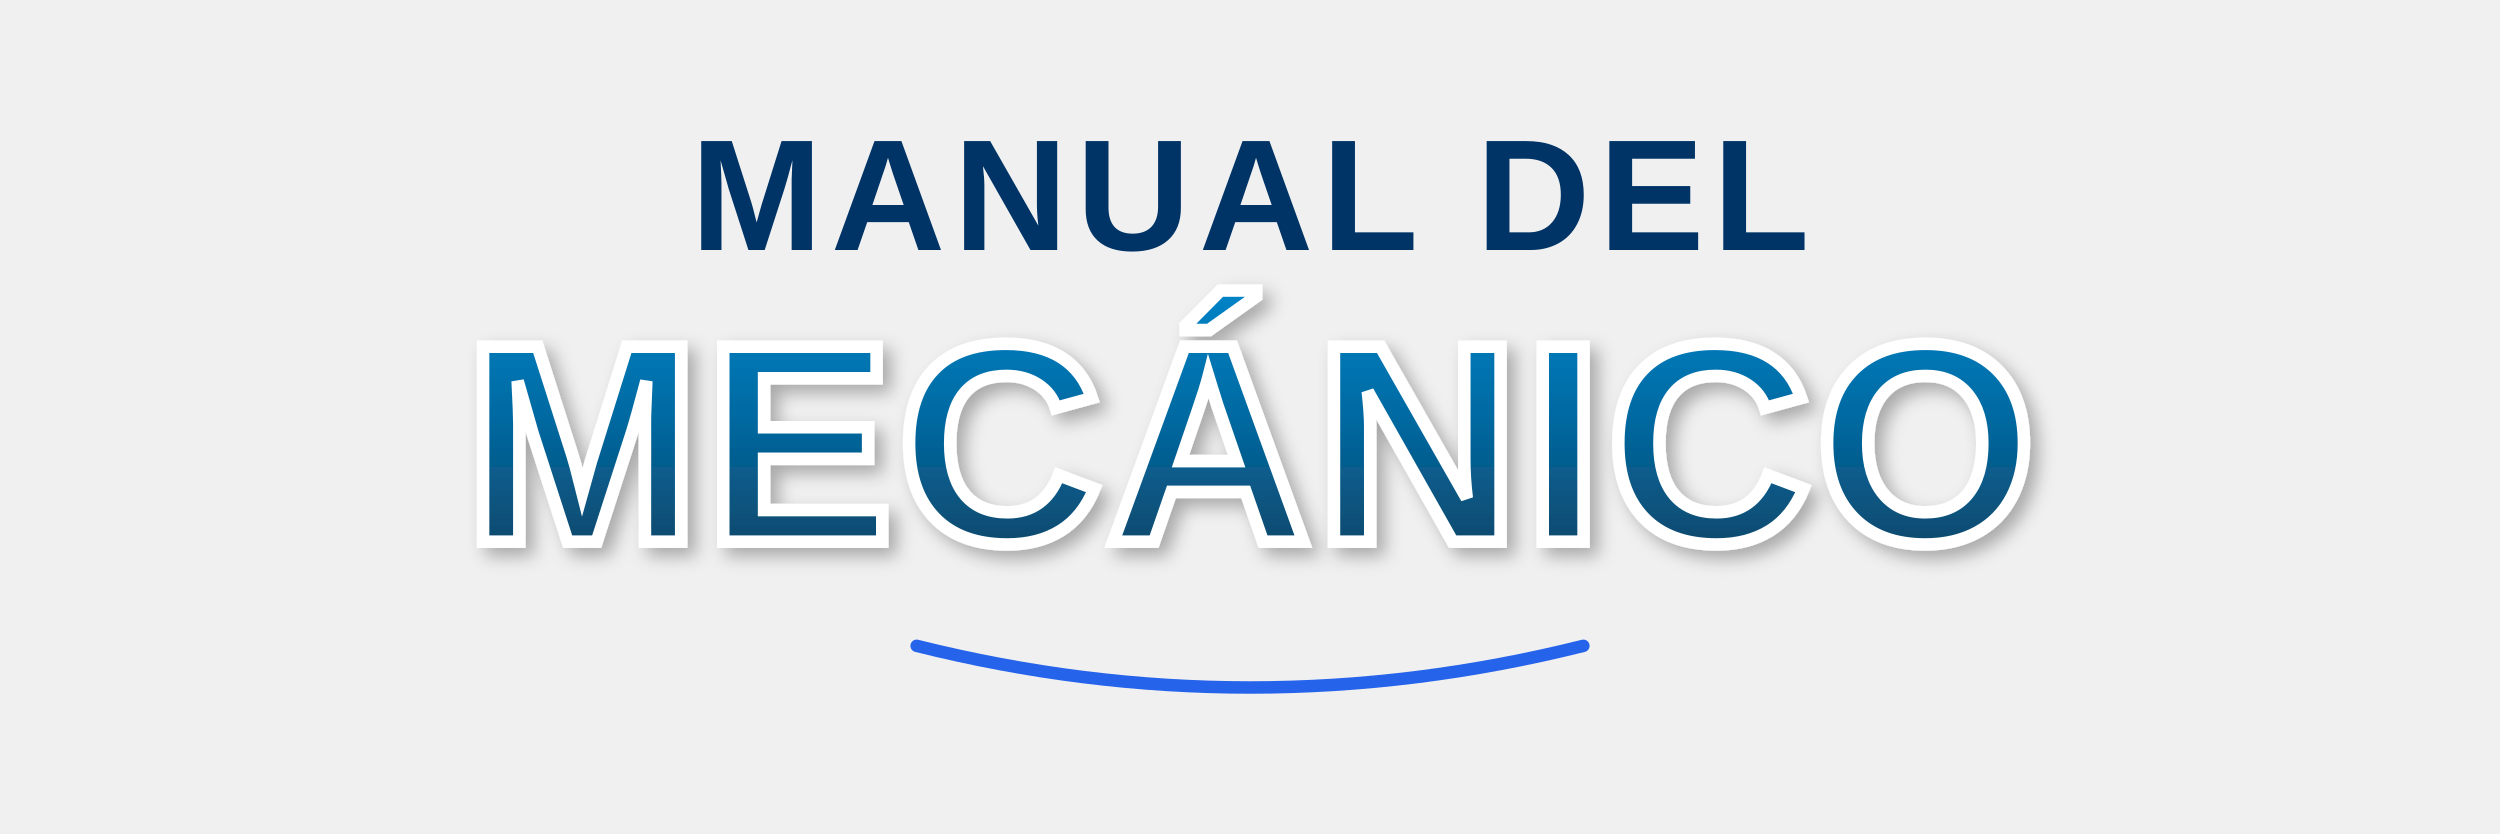
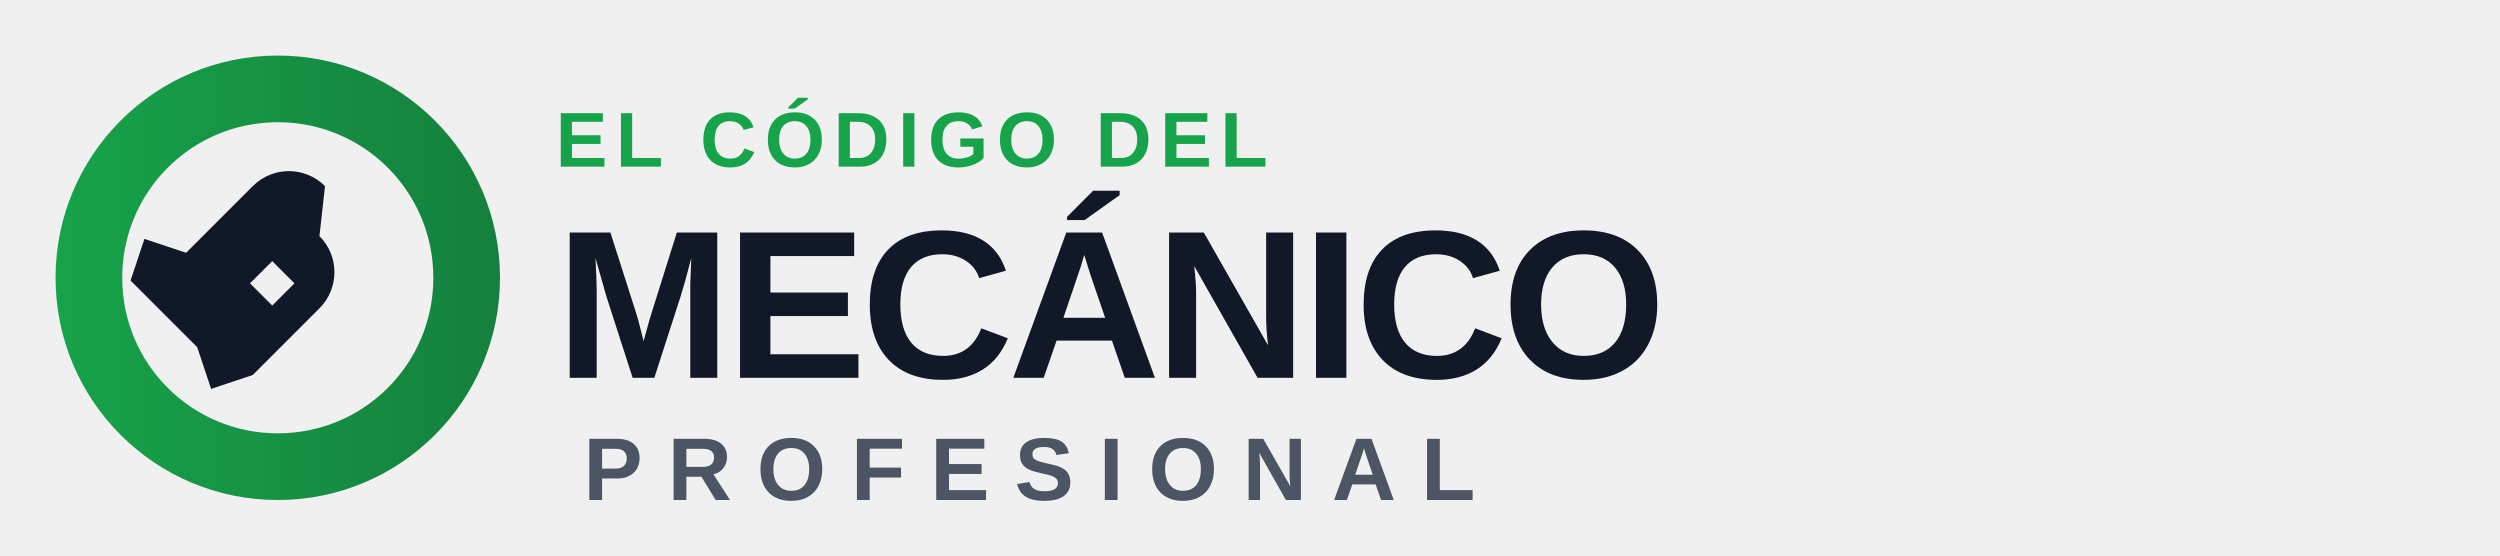
- <svg xmlns="http://www.w3.org/2000/svg" viewBox="0 0 600 200">
+ <svg xmlns="http://www.w3.org/2000/svg" viewBox="0 0 450 100" width="450" height="100">
  <defs>
-     <linearGradient id="textGradient" x1="0%" y1="0%" x2="0%" y2="100%">
-       <stop offset="0%" style="stop-color:#0284c7;stop-opacity:1" />
-       <stop offset="50%" style="stop-color:#0369a1;stop-opacity:1" />
-       <stop offset="100%" style="stop-color:#0c4a6e;stop-opacity:1" />
+     <linearGradient id="grad1" x1="0%" y1="0%" x2="100%" y2="0%">
+       <stop offset="0%" style="stop-color:#16a34a;stop-opacity:1" />
+       <stop offset="100%" style="stop-color:#15803d;stop-opacity:1" />
    </linearGradient>
-     <filter id="softShadow" x="-20%" y="-20%" width="140%" height="140%">
-       <feGaussianBlur in="SourceAlpha" stdDeviation="2" />
-       <feOffset dx="2" dy="2" result="offsetblur" />
-       <feComponentTransfer>
-         <feFuncA type="linear" slope="0.3" />
-       </feComponentTransfer>
-       <feMerge>
-         <feMergeNode />
-         <feMergeNode in="SourceGraphic" />
-       </feMerge>
-     </filter>
  </defs>
-   <g text-anchor="middle" font-family="Arial, sans-serif">
-     <text x="300" y="60" font-weight="900" font-size="38" fill="#003366" letter-spacing="2">MANUAL DEL</text>
-     <text x="300" y="130" font-weight="900" font-size="68" fill="url(#textGradient)" stroke="white" stroke-width="3" filter="url(#softShadow)" letter-spacing="1">MECÁNICO</text>
-     <path d="M220,155 Q300,175 380,155" fill="none" stroke="#2563eb" stroke-width="3" stroke-linecap="round" />
+   <g transform="translate(10, 10)">
+     <path fill="url(#grad1)" d="M40,0C17.9,0,0,17.9,0,40s17.9,40,40,40s40-17.9,40-40S62.1,0,40,0z M40,68c-15.5,0-28-12.5-28-28 s12.5-28,28-28s28,12.5,28,28S55.5,68,40,68z" />
+     <path fill="#111827" d="M48.5,23.5c-3.6-3.6-9.4-3.6-13,0l-12,12l-7.5-2.5l-2.5,7.5l12,12l2.5,7.5l7.5-2.5l12-12       c3.6-3.6,3.6-9.4,0-13L48.5,23.5z M39,45l-4-4l4-4l4,4L39,45z" />
+   </g>
+   <g transform="translate(100, 0)">
+     <text x="0" y="30" font-family="Arial, Helvetica, sans-serif" font-weight="800" font-size="14" fill="#16a34a" letter-spacing="1.5">EL CÓDIGO DEL</text>
+     <text x="0" y="68" font-family="Arial, Helvetica, sans-serif" font-weight="900" font-size="38" fill="#111827" letter-spacing="-1">MECÁNICO</text>
+     <text x="5" y="90" font-family="Arial, Helvetica, sans-serif" font-weight="700" font-size="16" fill="#4B5563" letter-spacing="4.5">PROFESIONAL</text>
  </g>
</svg>
